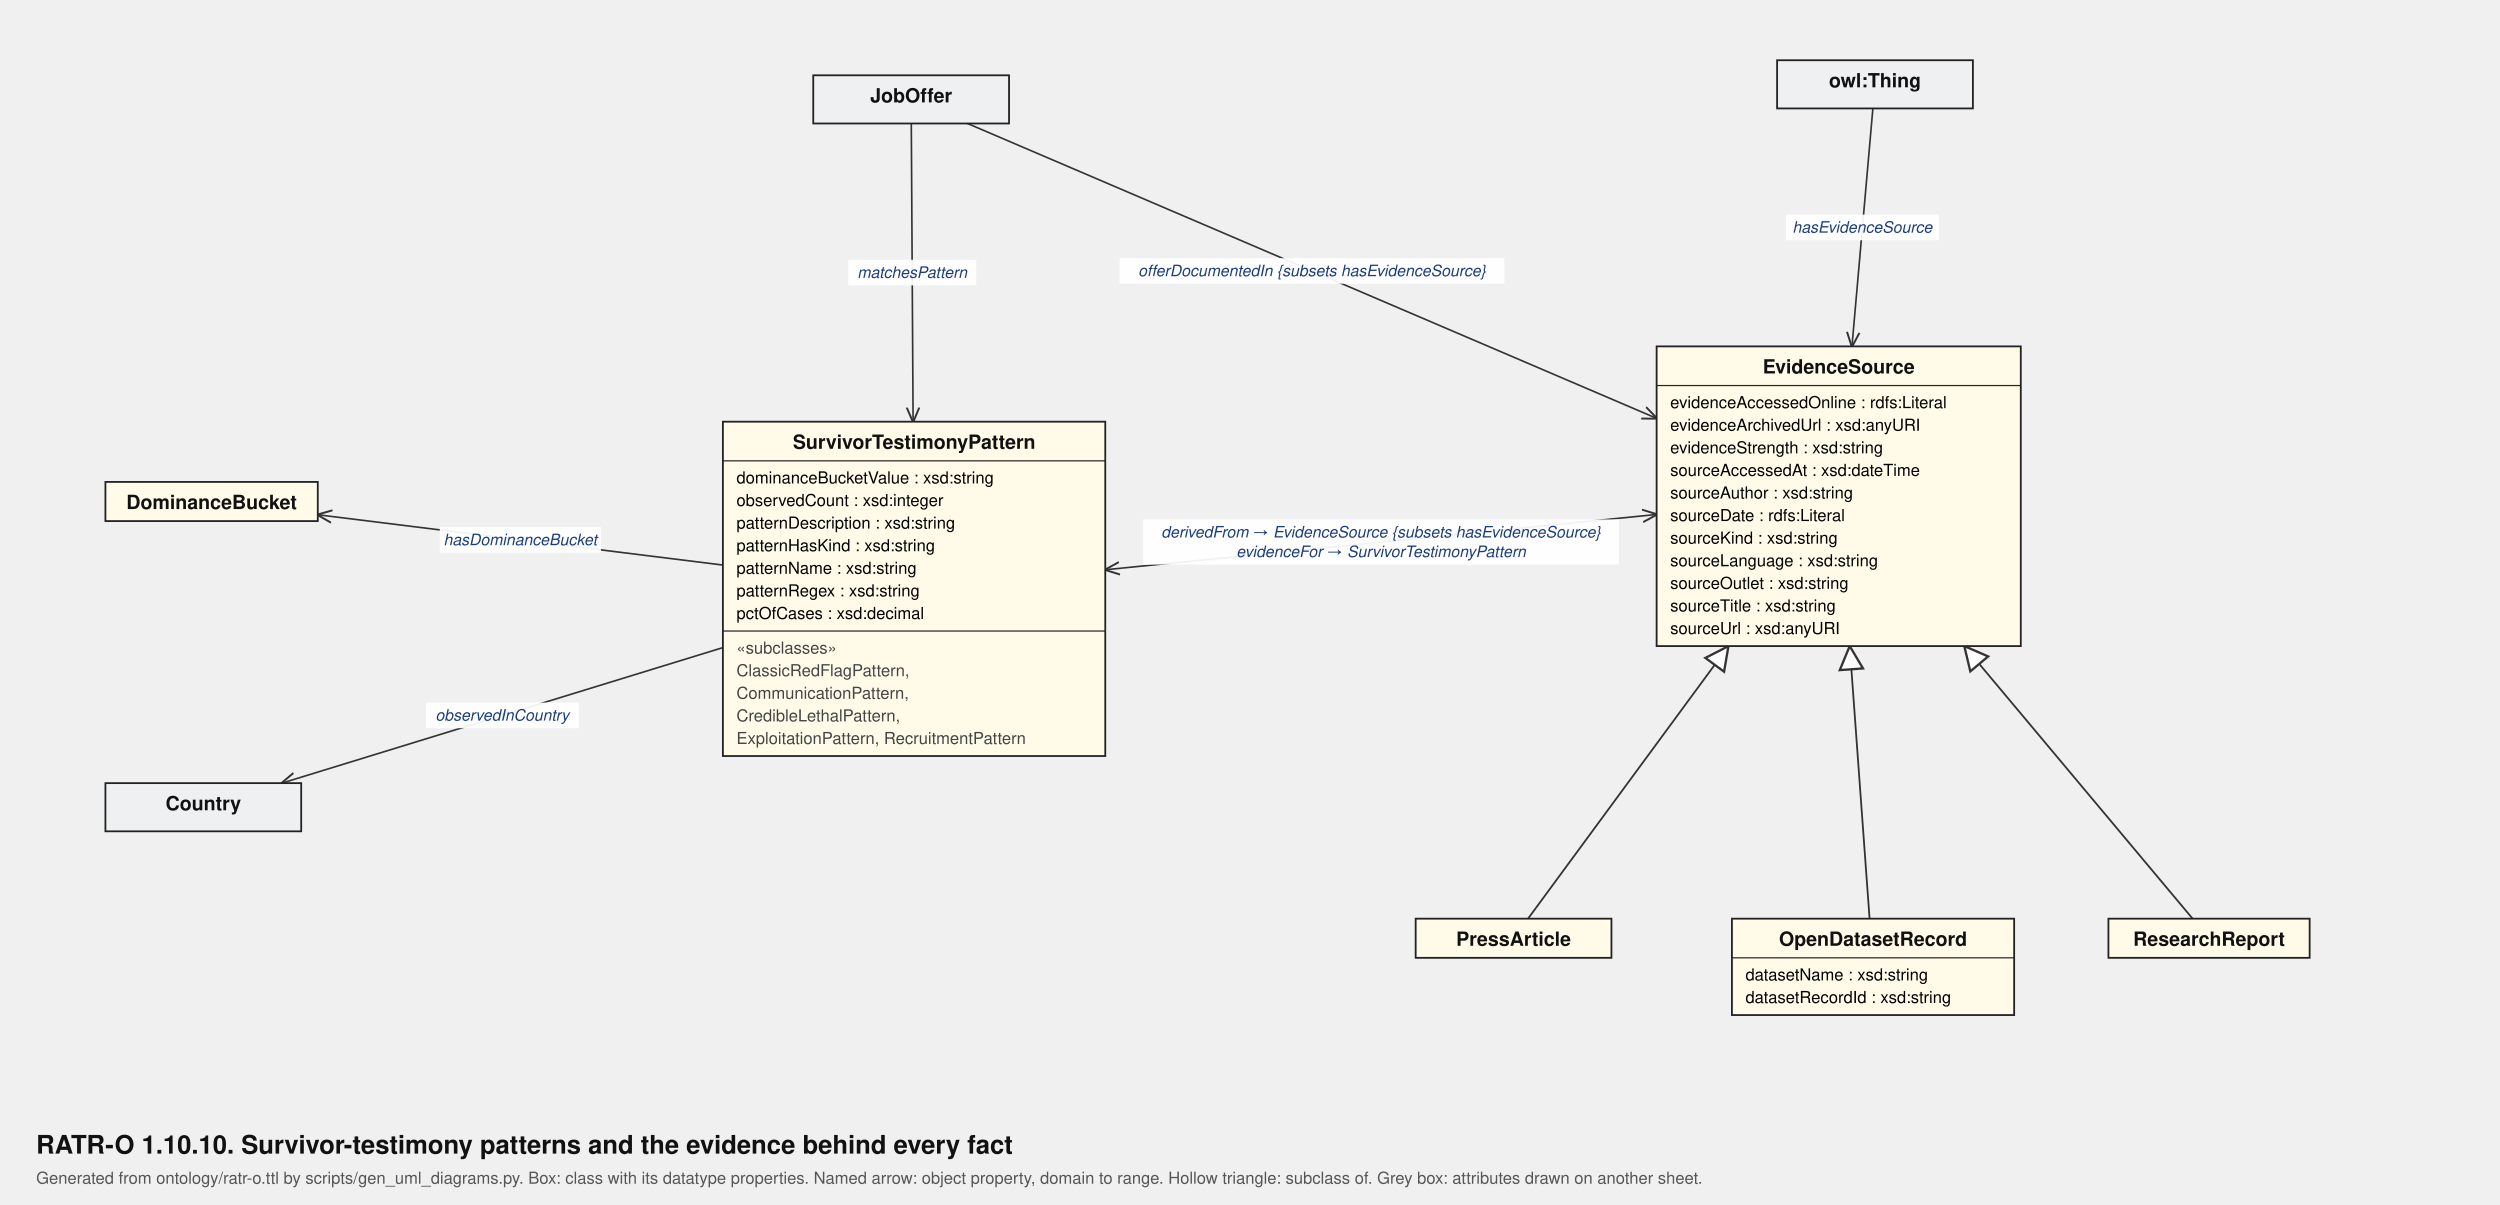
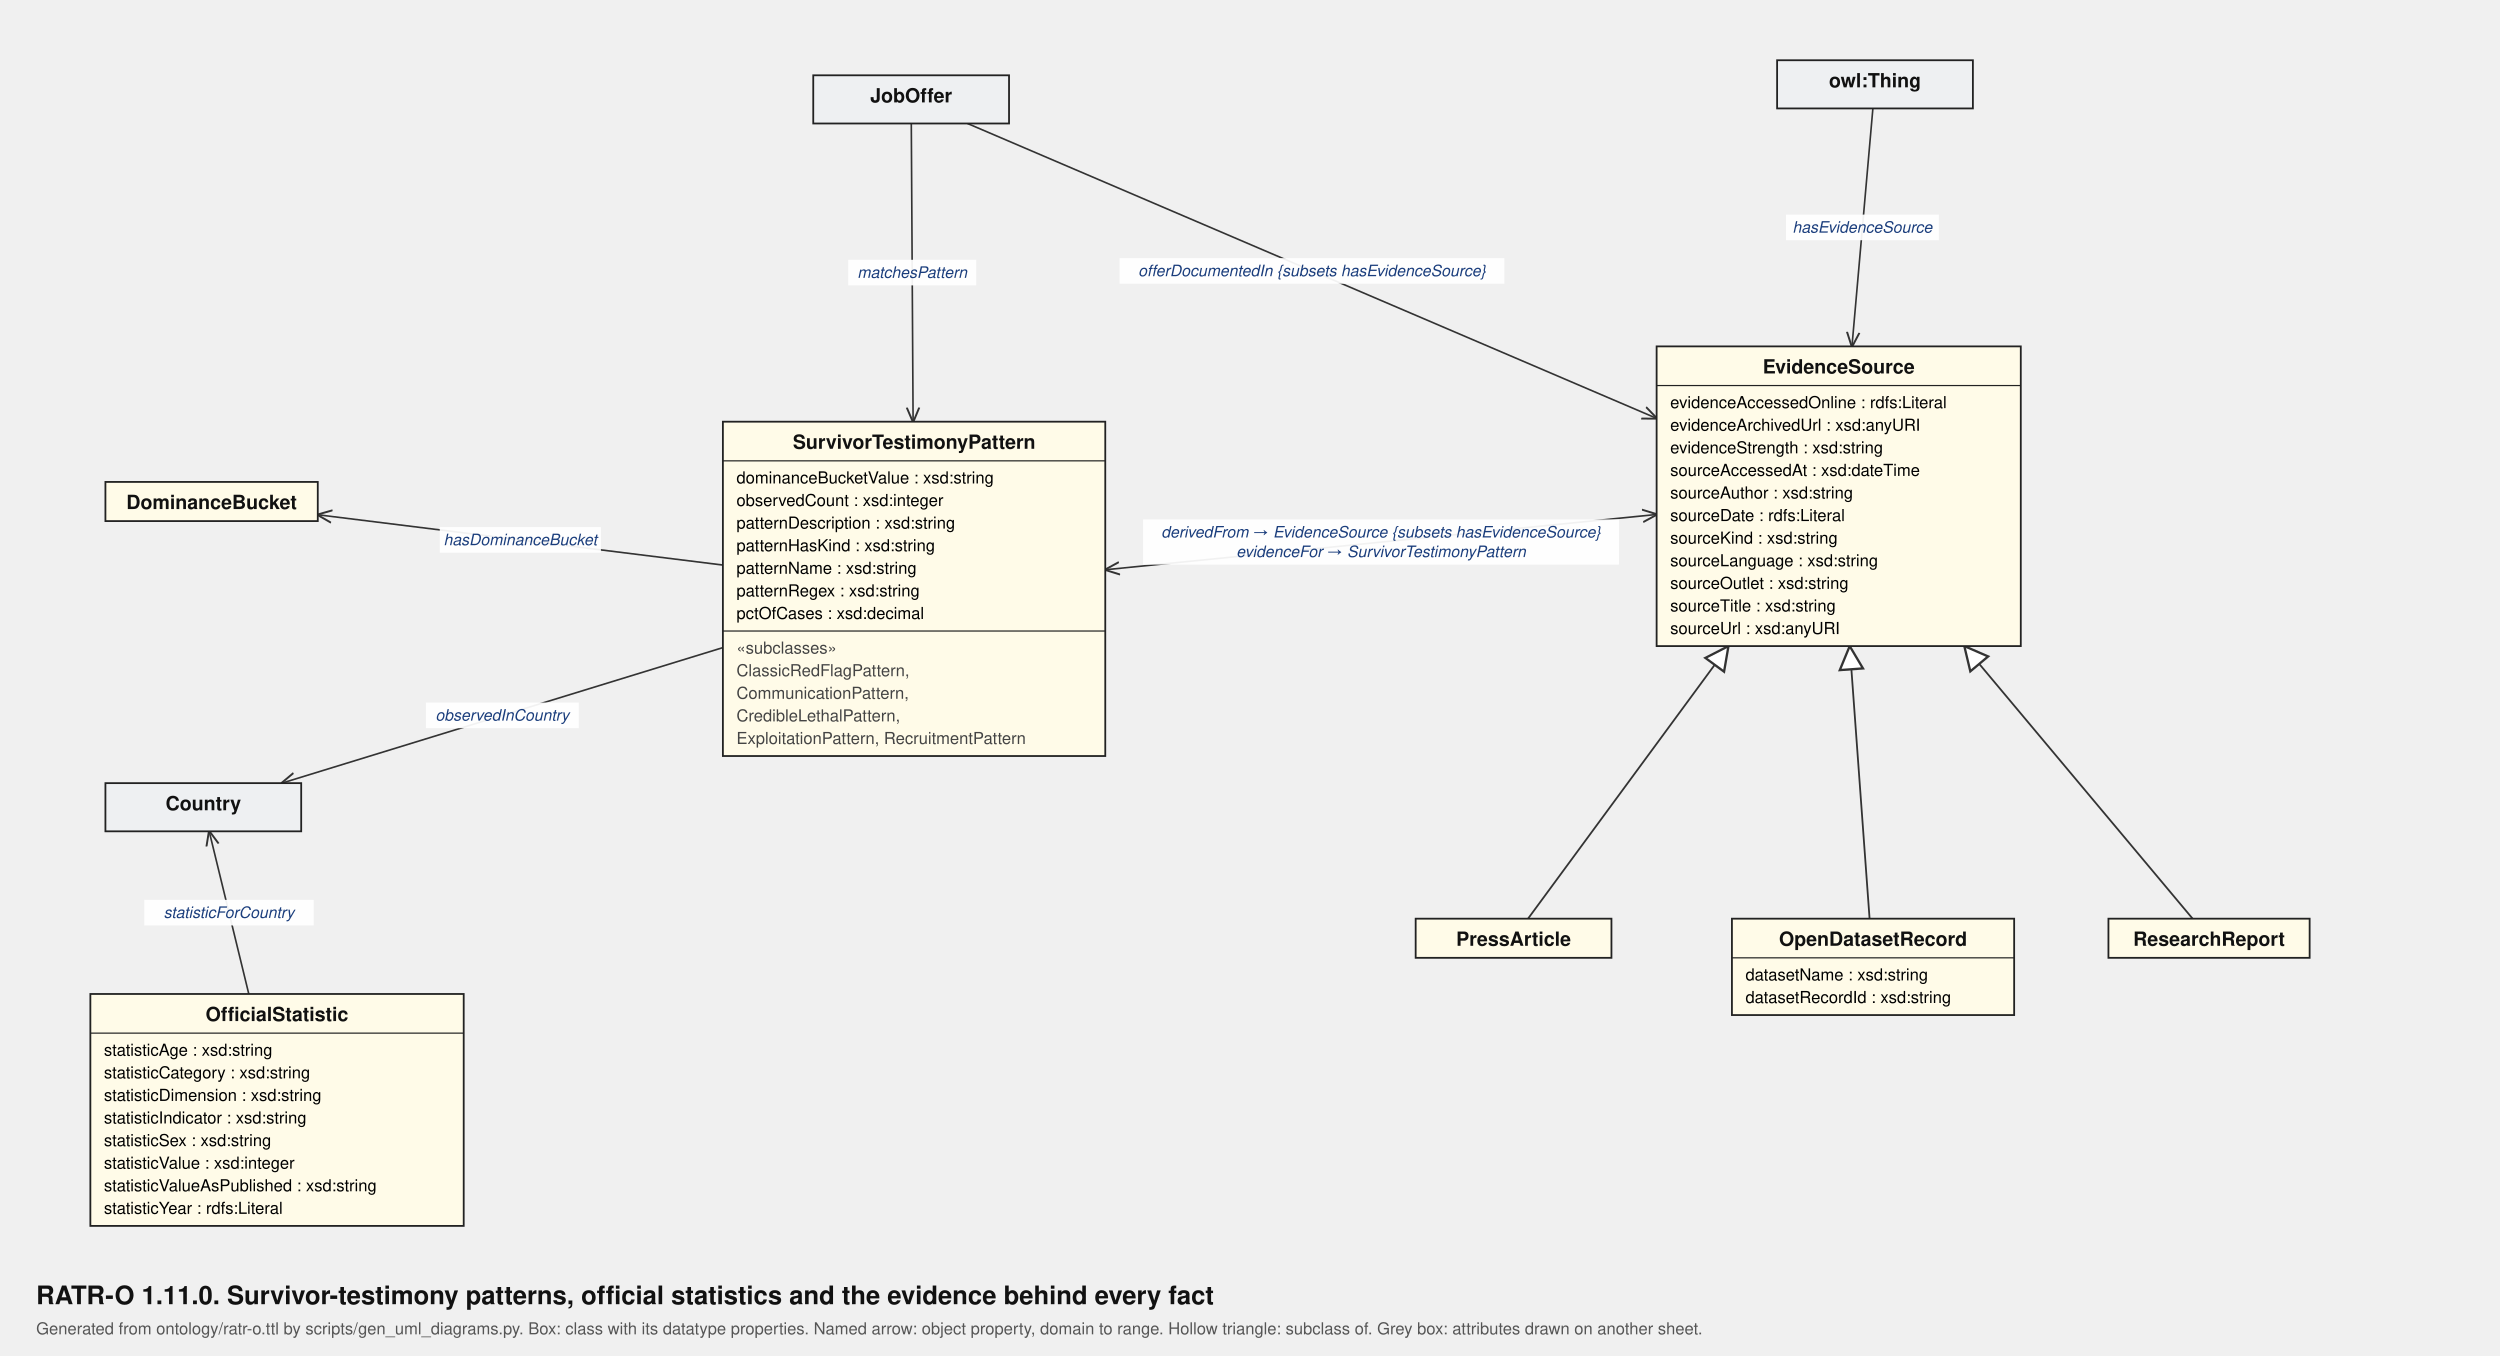
- <svg xmlns="http://www.w3.org/2000/svg" viewBox="0 0 1660 800" width="1660" height="800" font-family="Helvetica, Arial, sans-serif">
+ <svg xmlns="http://www.w3.org/2000/svg" viewBox="0 0 1660 900" width="1660" height="900" font-family="Helvetica, Arial, sans-serif">
  <defs>
    <marker id="arr" viewBox="0 0 10 10" refX="9.5" refY="5" markerWidth="9" markerHeight="9" orient="auto-start-reverse">
      <path d="M0,0.8 L10,5 L0,9.2" fill="none" stroke="#333" stroke-width="1.3" />
    </marker>
    <marker id="tri" viewBox="0 0 14 14" refX="13" refY="7" markerWidth="15" markerHeight="15" orient="auto">
      <path d="M1,1 L13,7 L1,13 Z" fill="#fff" stroke="#333" stroke-width="1.2" />
    </marker>
  </defs>
  <rect width="100%%" height="100%%" fill="#ffffff" />
-   <text x="24" y="766" font-size="17" font-weight="bold" fill="#111">RATR-O 1.10.10. Survivor-testimony patterns and the evidence behind every fact</text>
-   <text x="24" y="786" font-size="11" fill="#555">Generated from ontology/ratr-o.ttl by scripts/gen_uml_diagrams.py. Box: class with its datatype properties. Named arrow: object property, domain to range. Hollow triangle: subclass of. Grey box: attributes drawn on another sheet.</text>
+   <text x="24" y="866" font-size="17" font-weight="bold" fill="#111">RATR-O 1.11.0. Survivor-testimony patterns, official statistics and the evidence behind every fact</text>
+   <text x="24" y="886" font-size="11" fill="#555">Generated from ontology/ratr-o.ttl by scripts/gen_uml_diagrams.py. Box: class with its datatype properties. Named arrow: object property, domain to range. Hollow triangle: subclass of. Grey box: attributes drawn on another sheet.</text>
  <line x1="1014.6" y1="610.0" x2="1147.7" y2="429.0" stroke="#333" stroke-width="1.2" marker-end="url(#tri)" />
  <line x1="1241.4" y1="610.0" x2="1228.2" y2="429.0" stroke="#333" stroke-width="1.2" marker-end="url(#tri)" />
  <line x1="1455.9" y1="610.0" x2="1304.3" y2="429.0" stroke="#333" stroke-width="1.2" marker-end="url(#tri)" />
+   <line x1="165.2" y1="660.0" x2="138.9" y2="552.0" stroke="#333" stroke-width="1.1" marker-end="url(#arr)" />
  <line x1="480.0" y1="430.0" x2="187.1" y2="520.0" stroke="#333" stroke-width="1.1" marker-end="url(#arr)" />
  <line x1="480.0" y1="375.2" x2="211.0" y2="341.8" stroke="#333" stroke-width="1.1" marker-end="url(#arr)" />
  <line x1="642.4" y1="82.0" x2="1100.0" y2="277.8" stroke="#333" stroke-width="1.1" marker-end="url(#arr)" />
  <line x1="1100.0" y1="341.6" x2="734.0" y2="378.3" stroke="#333" stroke-width="1.1" marker-end="url(#arr)" marker-start="url(#arr)" />
  <line x1="1243.6" y1="72.0" x2="1229.7" y2="230.0" stroke="#333" stroke-width="1.1" marker-end="url(#arr)" />
  <line x1="605.1" y1="82.0" x2="606.3" y2="280.0" stroke="#333" stroke-width="1.1" marker-end="url(#arr)" />
+   <rect x="95.8" y="597.5" width="112.5" height="17.0" fill="#fff" fill-opacity="0.93" />
+   <text x="152.0" y="609.5" font-size="10.5" font-style="italic" text-anchor="middle" fill="#1a3d7c">statisticForCountry</text>
  <rect x="282.8" y="466.5" width="101.5" height="17.0" fill="#fff" fill-opacity="0.93" />
  <text x="333.5" y="478.5" font-size="10.5" font-style="italic" text-anchor="middle" fill="#1a3d7c">observedInCountry</text>
  <rect x="292.0" y="350.0" width="107.0" height="17.0" fill="#fff" fill-opacity="0.93" />
  <text x="345.5" y="362.0" font-size="10.5" font-style="italic" text-anchor="middle" fill="#1a3d7c">hasDominanceBucket</text>
  <rect x="743.4" y="171.4" width="255.5" height="17.0" fill="#fff" fill-opacity="0.93" />
  <text x="871.2" y="183.4" font-size="10.5" font-style="italic" text-anchor="middle" fill="#1a3d7c">offerDocumentedIn {subsets hasEvidenceSource}</text>
  <rect x="759.0" y="344.9" width="316.0" height="30.0" fill="#fff" fill-opacity="0.93" />
  <text x="917.0" y="356.9" font-size="10.5" font-style="italic" text-anchor="middle" fill="#1a3d7c">derivedFrom → EvidenceSource {subsets hasEvidenceSource}</text>
  <text x="917.0" y="369.9" font-size="10.5" font-style="italic" text-anchor="middle" fill="#1a3d7c">evidenceFor → SurvivorTestimonyPattern</text>
  <rect x="1185.9" y="142.5" width="101.5" height="17.0" fill="#fff" fill-opacity="0.93" />
  <text x="1236.6" y="154.5" font-size="10.5" font-style="italic" text-anchor="middle" fill="#1a3d7c">hasEvidenceSource</text>
  <rect x="563.2" y="172.5" width="85.0" height="17.0" fill="#fff" fill-opacity="0.93" />
  <text x="605.7" y="184.5" font-size="10.5" font-style="italic" text-anchor="middle" fill="#1a3d7c">matchesPattern</text>
  <rect x="540.0" y="50.0" width="130.0" height="32.0" fill="#eef0f2" stroke="#222" stroke-width="1.2" />
  <text x="605.0" y="68.0" font-size="13" font-weight="bold" text-anchor="middle" fill="#111">JobOffer</text>
  <rect x="480.0" y="280.0" width="253.9" height="222.0" fill="#fffbe8" stroke="#222" stroke-width="1.2" />
  <text x="607.0" y="298.0" font-size="13" font-weight="bold" text-anchor="middle" fill="#111">SurvivorTestimonyPattern</text>
  <line x1="480.0" y1="306.0" x2="734.0" y2="306.0" stroke="#222" stroke-width="0.8" />
  <text x="489.0" y="321.0" font-size="11">dominanceBucketValue : xsd:string</text>
  <text x="489.0" y="336.0" font-size="11">observedCount : xsd:integer</text>
  <text x="489.0" y="351.0" font-size="11">patternDescription : xsd:string</text>
  <text x="489.0" y="366.0" font-size="11">patternHasKind : xsd:string</text>
  <text x="489.0" y="381.0" font-size="11">patternName : xsd:string</text>
  <text x="489.0" y="396.0" font-size="11">patternRegex : xsd:string</text>
  <text x="489.0" y="411.0" font-size="11">pctOfCases : xsd:decimal</text>
  <line x1="480.0" y1="419.0" x2="734.0" y2="419.0" stroke="#222" stroke-width="0.8" />
  <text x="489.0" y="434.0" font-size="11" fill="#444">«subclasses»</text>
  <text x="489.0" y="449.0" font-size="11" fill="#444">ClassicRedFlagPattern,</text>
  <text x="489.0" y="464.0" font-size="11" fill="#444">CommunicationPattern,</text>
  <text x="489.0" y="479.0" font-size="11" fill="#444">CredibleLethalPattern,</text>
  <text x="489.0" y="494.0" font-size="11" fill="#444">ExploitationPattern, RecruitmentPattern</text>
  <rect x="70.0" y="320.0" width="141.0" height="26.0" fill="#fffbe8" stroke="#222" stroke-width="1.2" />
  <text x="140.5" y="338.0" font-size="13" font-weight="bold" text-anchor="middle" fill="#111">DominanceBucket</text>
  <rect x="70.0" y="520.0" width="130.0" height="32.0" fill="#eef0f2" stroke="#222" stroke-width="1.2" />
  <text x="135.0" y="538.0" font-size="13" font-weight="bold" text-anchor="middle" fill="#111">Country</text>
+   <rect x="60.0" y="660.0" width="247.9" height="154.0" fill="#fffbe8" stroke="#222" stroke-width="1.2" />
+   <text x="183.9" y="678.0" font-size="13" font-weight="bold" text-anchor="middle" fill="#111">OfficialStatistic</text>
+   <line x1="60.0" y1="686.0" x2="307.9" y2="686.0" stroke="#222" stroke-width="0.8" />
+   <text x="69.0" y="701.0" font-size="11">statisticAge : xsd:string</text>
+   <text x="69.0" y="716.0" font-size="11">statisticCategory : xsd:string</text>
+   <text x="69.0" y="731.0" font-size="11">statisticDimension : xsd:string</text>
+   <text x="69.0" y="746.0" font-size="11">statisticIndicator : xsd:string</text>
+   <text x="69.0" y="761.0" font-size="11">statisticSex : xsd:string</text>
+   <text x="69.0" y="776.0" font-size="11">statisticValue : xsd:integer</text>
+   <text x="69.0" y="791.0" font-size="11">statisticValueAsPublished : xsd:string</text>
+   <text x="69.0" y="806.0" font-size="11">statisticYear : rdfs:Literal</text>
  <rect x="1180.0" y="40.0" width="130.0" height="32.0" fill="#eef0f2" stroke="#222" stroke-width="1.2" />
  <text x="1245.0" y="58.0" font-size="13" font-weight="bold" text-anchor="middle" fill="#111">owl:Thing</text>
  <rect x="1100.0" y="230.0" width="241.8" height="199.0" fill="#fffbe8" stroke="#222" stroke-width="1.2" />
  <text x="1220.9" y="248.0" font-size="13" font-weight="bold" text-anchor="middle" fill="#111">EvidenceSource</text>
  <line x1="1100.0" y1="256.0" x2="1341.8" y2="256.0" stroke="#222" stroke-width="0.8" />
  <text x="1109.0" y="271.0" font-size="11">evidenceAccessedOnline : rdfs:Literal</text>
  <text x="1109.0" y="286.0" font-size="11">evidenceArchivedUrl : xsd:anyURI</text>
  <text x="1109.0" y="301.0" font-size="11">evidenceStrength : xsd:string</text>
  <text x="1109.0" y="316.0" font-size="11">sourceAccessedAt : xsd:dateTime</text>
  <text x="1109.0" y="331.0" font-size="11">sourceAuthor : xsd:string</text>
  <text x="1109.0" y="346.0" font-size="11">sourceDate : rdfs:Literal</text>
  <text x="1109.0" y="361.0" font-size="11">sourceKind : xsd:string</text>
  <text x="1109.0" y="376.0" font-size="11">sourceLanguage : xsd:string</text>
  <text x="1109.0" y="391.0" font-size="11">sourceOutlet : xsd:string</text>
  <text x="1109.0" y="406.0" font-size="11">sourceTitle : xsd:string</text>
  <text x="1109.0" y="421.0" font-size="11">sourceUrl : xsd:anyURI</text>
  <rect x="940.0" y="610.0" width="130.0" height="26.0" fill="#fffbe8" stroke="#222" stroke-width="1.2" />
  <text x="1005.0" y="628.0" font-size="13" font-weight="bold" text-anchor="middle" fill="#111">PressArticle</text>
  <rect x="1150.0" y="610.0" width="187.4" height="64.0" fill="#fffbe8" stroke="#222" stroke-width="1.2" />
  <text x="1243.7" y="628.0" font-size="13" font-weight="bold" text-anchor="middle" fill="#111">OpenDatasetRecord</text>
  <line x1="1150.0" y1="636.0" x2="1337.4" y2="636.0" stroke="#222" stroke-width="0.8" />
  <text x="1159.0" y="651.0" font-size="11">datasetName : xsd:string</text>
  <text x="1159.0" y="666.0" font-size="11">datasetRecordId : xsd:string</text>
  <rect x="1400.0" y="610.0" width="133.6" height="26.0" fill="#fffbe8" stroke="#222" stroke-width="1.2" />
  <text x="1466.8" y="628.0" font-size="13" font-weight="bold" text-anchor="middle" fill="#111">ResearchReport</text>
</svg>
